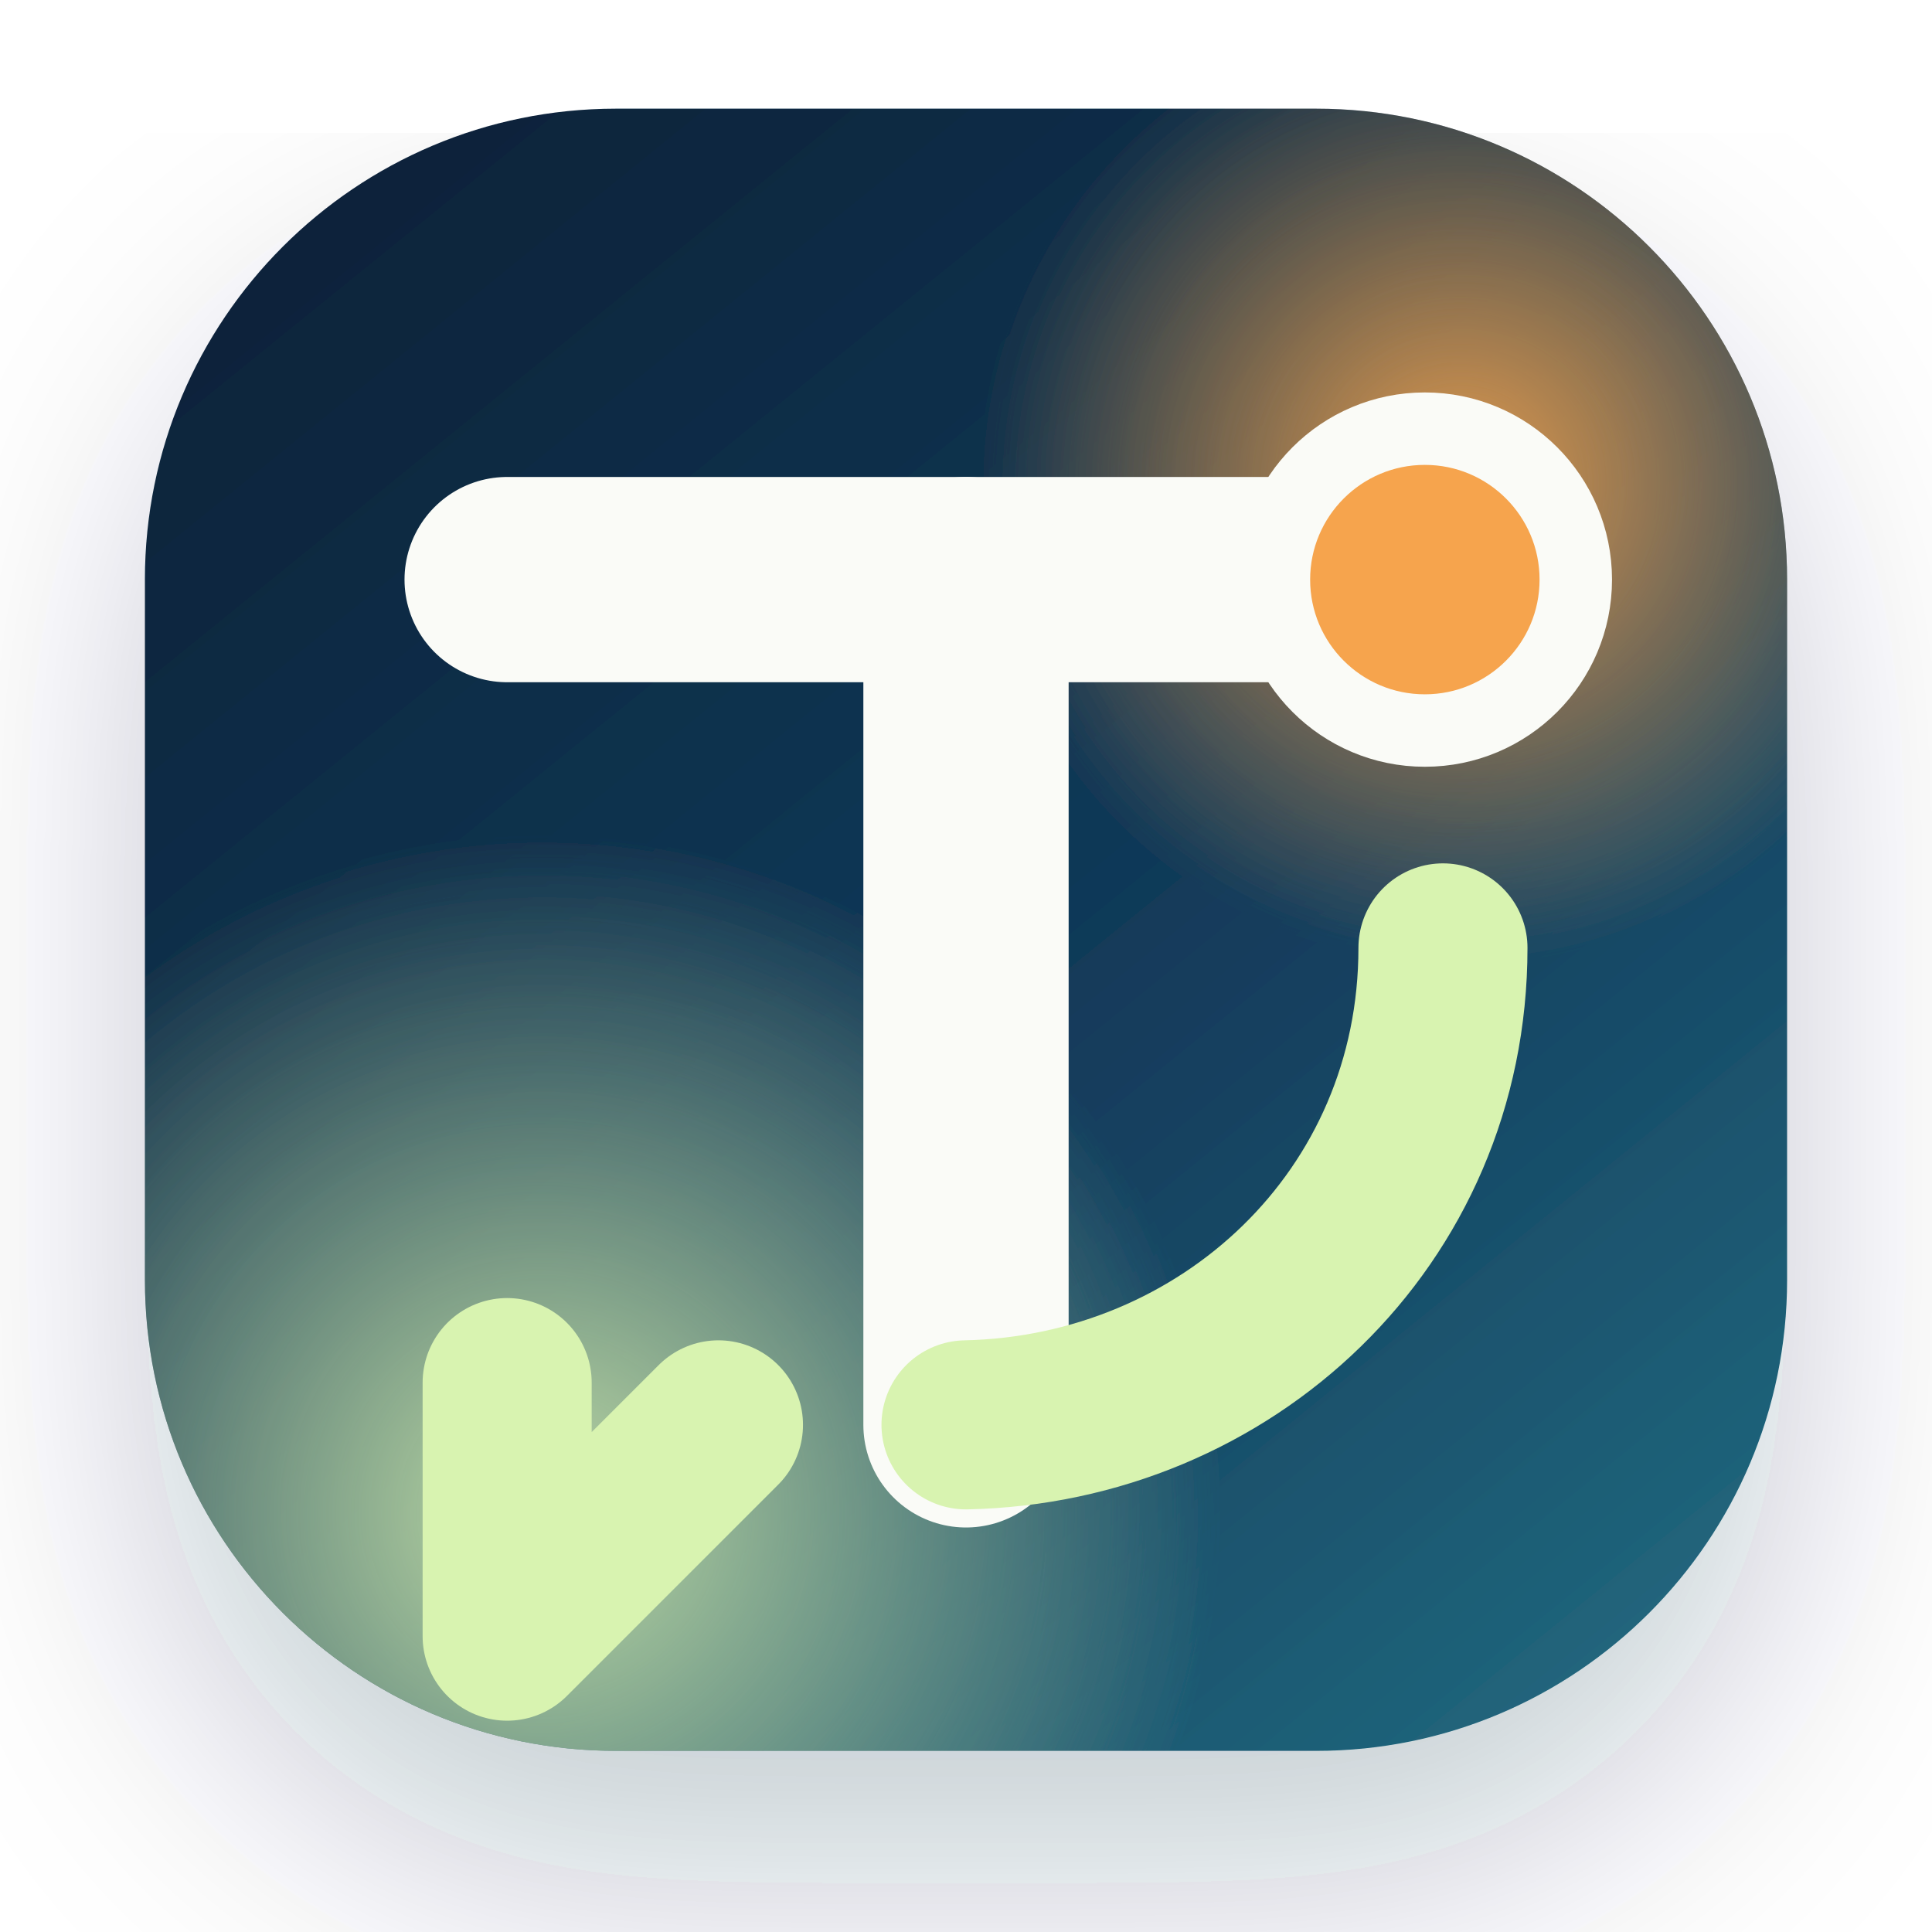
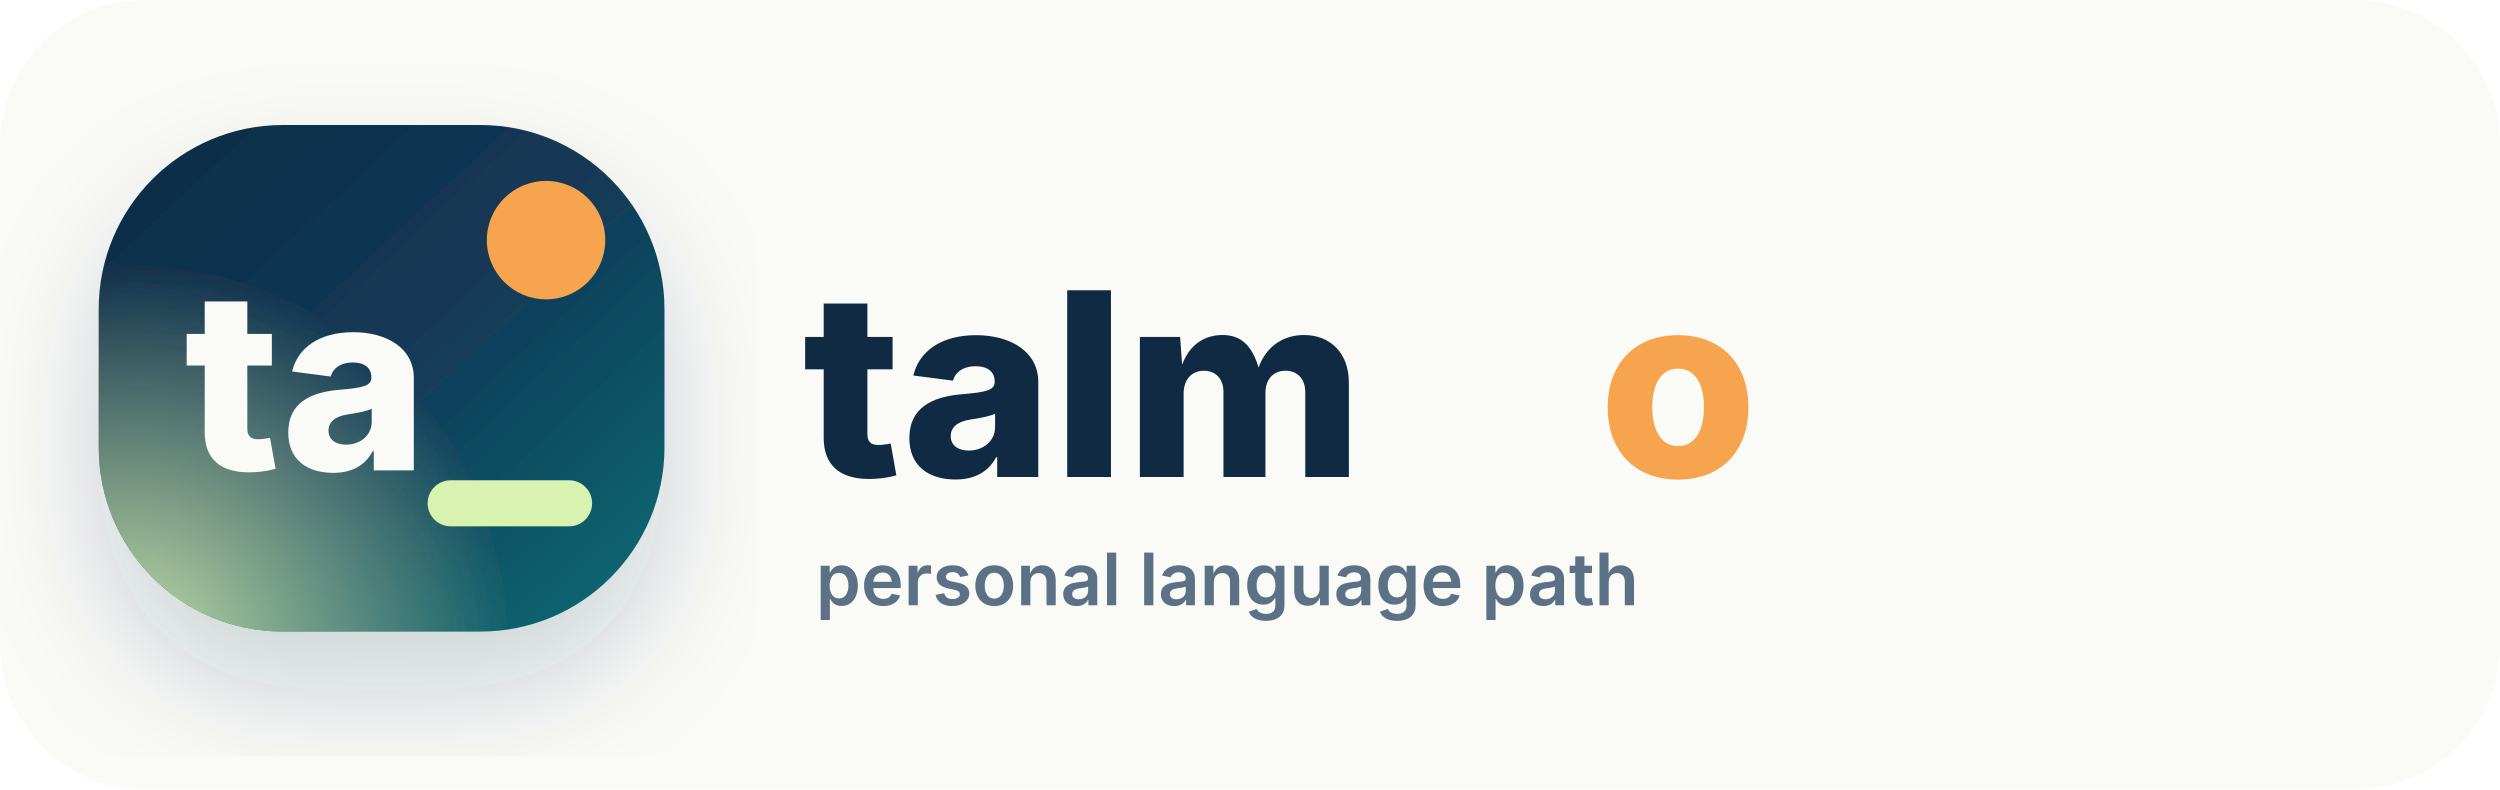
- <svg xmlns="http://www.w3.org/2000/svg" width="320" height="320" viewBox="0 0 320 320" fill="none">
+ <svg xmlns="http://www.w3.org/2000/svg" width="760" height="240" viewBox="0 0 760 240" fill="none">
  <defs>
-     <linearGradient id="talmo-bg" x1="46" y1="22" x2="276" y2="306" gradientUnits="userSpaceOnUse">
-       <stop stop-color="#0B2137" />
-       <stop offset=".56" stop-color="#123C5C" />
-       <stop offset="1" stop-color="#246F83" />
+     <linearGradient id="talmo-bg" x1="24" y1="28" x2="184" y2="200" gradientUnits="userSpaceOnUse">
+       <stop stop-color="#102A43" />
+       <stop offset=".55" stop-color="#123A57" />
+       <stop offset="1" stop-color="#0D6B73" />
    </linearGradient>
-     <radialGradient id="talmo-mint" cx="0" cy="0" r="1" gradientUnits="userSpaceOnUse" gradientTransform="translate(90 250) rotate(50) scale(112)">
-       <stop stop-color="#D8F3B0" stop-opacity=".86" />
+     <radialGradient id="talmo-mint" cx="0" cy="0" r="1" gradientUnits="userSpaceOnUse" gradientTransform="translate(38 198) rotate(-40) scale(118)">
+       <stop stop-color="#D8F3B0" stop-opacity=".9" />
      <stop offset="1" stop-color="#D8F3B0" stop-opacity="0" />
    </radialGradient>
-     <radialGradient id="talmo-orange" cx="0" cy="0" r="1" gradientUnits="userSpaceOnUse" gradientTransform="translate(242 80) rotate(90) scale(80)">
-       <stop stop-color="#F6A44D" stop-opacity=".92" />
-       <stop offset="1" stop-color="#F6A44D" stop-opacity="0" />
-     </radialGradient>
-     <filter id="talmo-shadow" x="0" y="0" width="320" height="320" filterUnits="userSpaceOnUse" color-interpolation-filters="sRGB">
-       <feDropShadow dx="0" dy="22" stdDeviation="22" flood-color="#102A43" flood-opacity=".22" />
+     <filter id="shadow" x="0" y="0" width="230" height="230" filterUnits="userSpaceOnUse" color-interpolation-filters="sRGB">
+       <feDropShadow dx="0" dy="18" stdDeviation="18" flood-color="#102A43" flood-opacity=".18" />
    </filter>
  </defs>
-   <g filter="url(#talmo-shadow)">
-     <rect x="24" y="18" width="272" height="272" rx="78" fill="url(#talmo-bg)" />
-     <rect x="24" y="18" width="272" height="272" rx="78" fill="url(#talmo-mint)" />
-     <rect x="24" y="18" width="272" height="272" rx="78" fill="url(#talmo-orange)" />
-     <path d="M84 96h152" stroke="#FAFBF7" stroke-width="34" stroke-linecap="round" stroke-linejoin="round" />
-     <path d="M160 96v140" stroke="#FAFBF7" stroke-width="34" stroke-linecap="round" stroke-linejoin="round" />
-     <path d="M160 236c43-.9 79-34.1 79-79" stroke="#D8F3B0" stroke-width="28" stroke-linecap="round" stroke-linejoin="round" />
-     <path d="M119 236 84 271v-42" stroke="#D8F3B0" stroke-width="28" stroke-linecap="round" stroke-linejoin="round" />
-     <circle cx="236" cy="96" r="25" fill="#F6A44D" stroke="#FAFBF7" stroke-width="12" />
+   <rect width="760" height="240" rx="44" fill="#FAFBF7" />
+   <g filter="url(#shadow)">
+     <rect x="30" y="38" width="172" height="154" rx="56" fill="url(#talmo-bg)" />
+     <rect x="30" y="38" width="172" height="154" rx="56" fill="url(#talmo-mint)" />
+     <text x="56" y="143" fill="#FAFBF7" font-family="Sora, Inter, Arial, sans-serif" font-size="76" font-weight="800">ta</text>
+     <circle cx="166" cy="73" r="18" fill="#F6A44D" />
+     <rect x="130" y="146" width="50" height="14" rx="7" fill="#D8F3B0" />
  </g>
+   <text x="244" y="145" fill="#102A43" font-family="Sora, Inter, Arial, sans-serif" font-size="78" font-weight="800">talm</text>
+   <text x="486" y="145" fill="#F6A44D" font-family="Sora, Inter, Arial, sans-serif" font-size="78" font-weight="800">o</text>
+   <text x="248" y="184" fill="#5C7185" font-family="Inter, Arial, sans-serif" font-size="22" font-weight="600">personal language path</text>
</svg>
